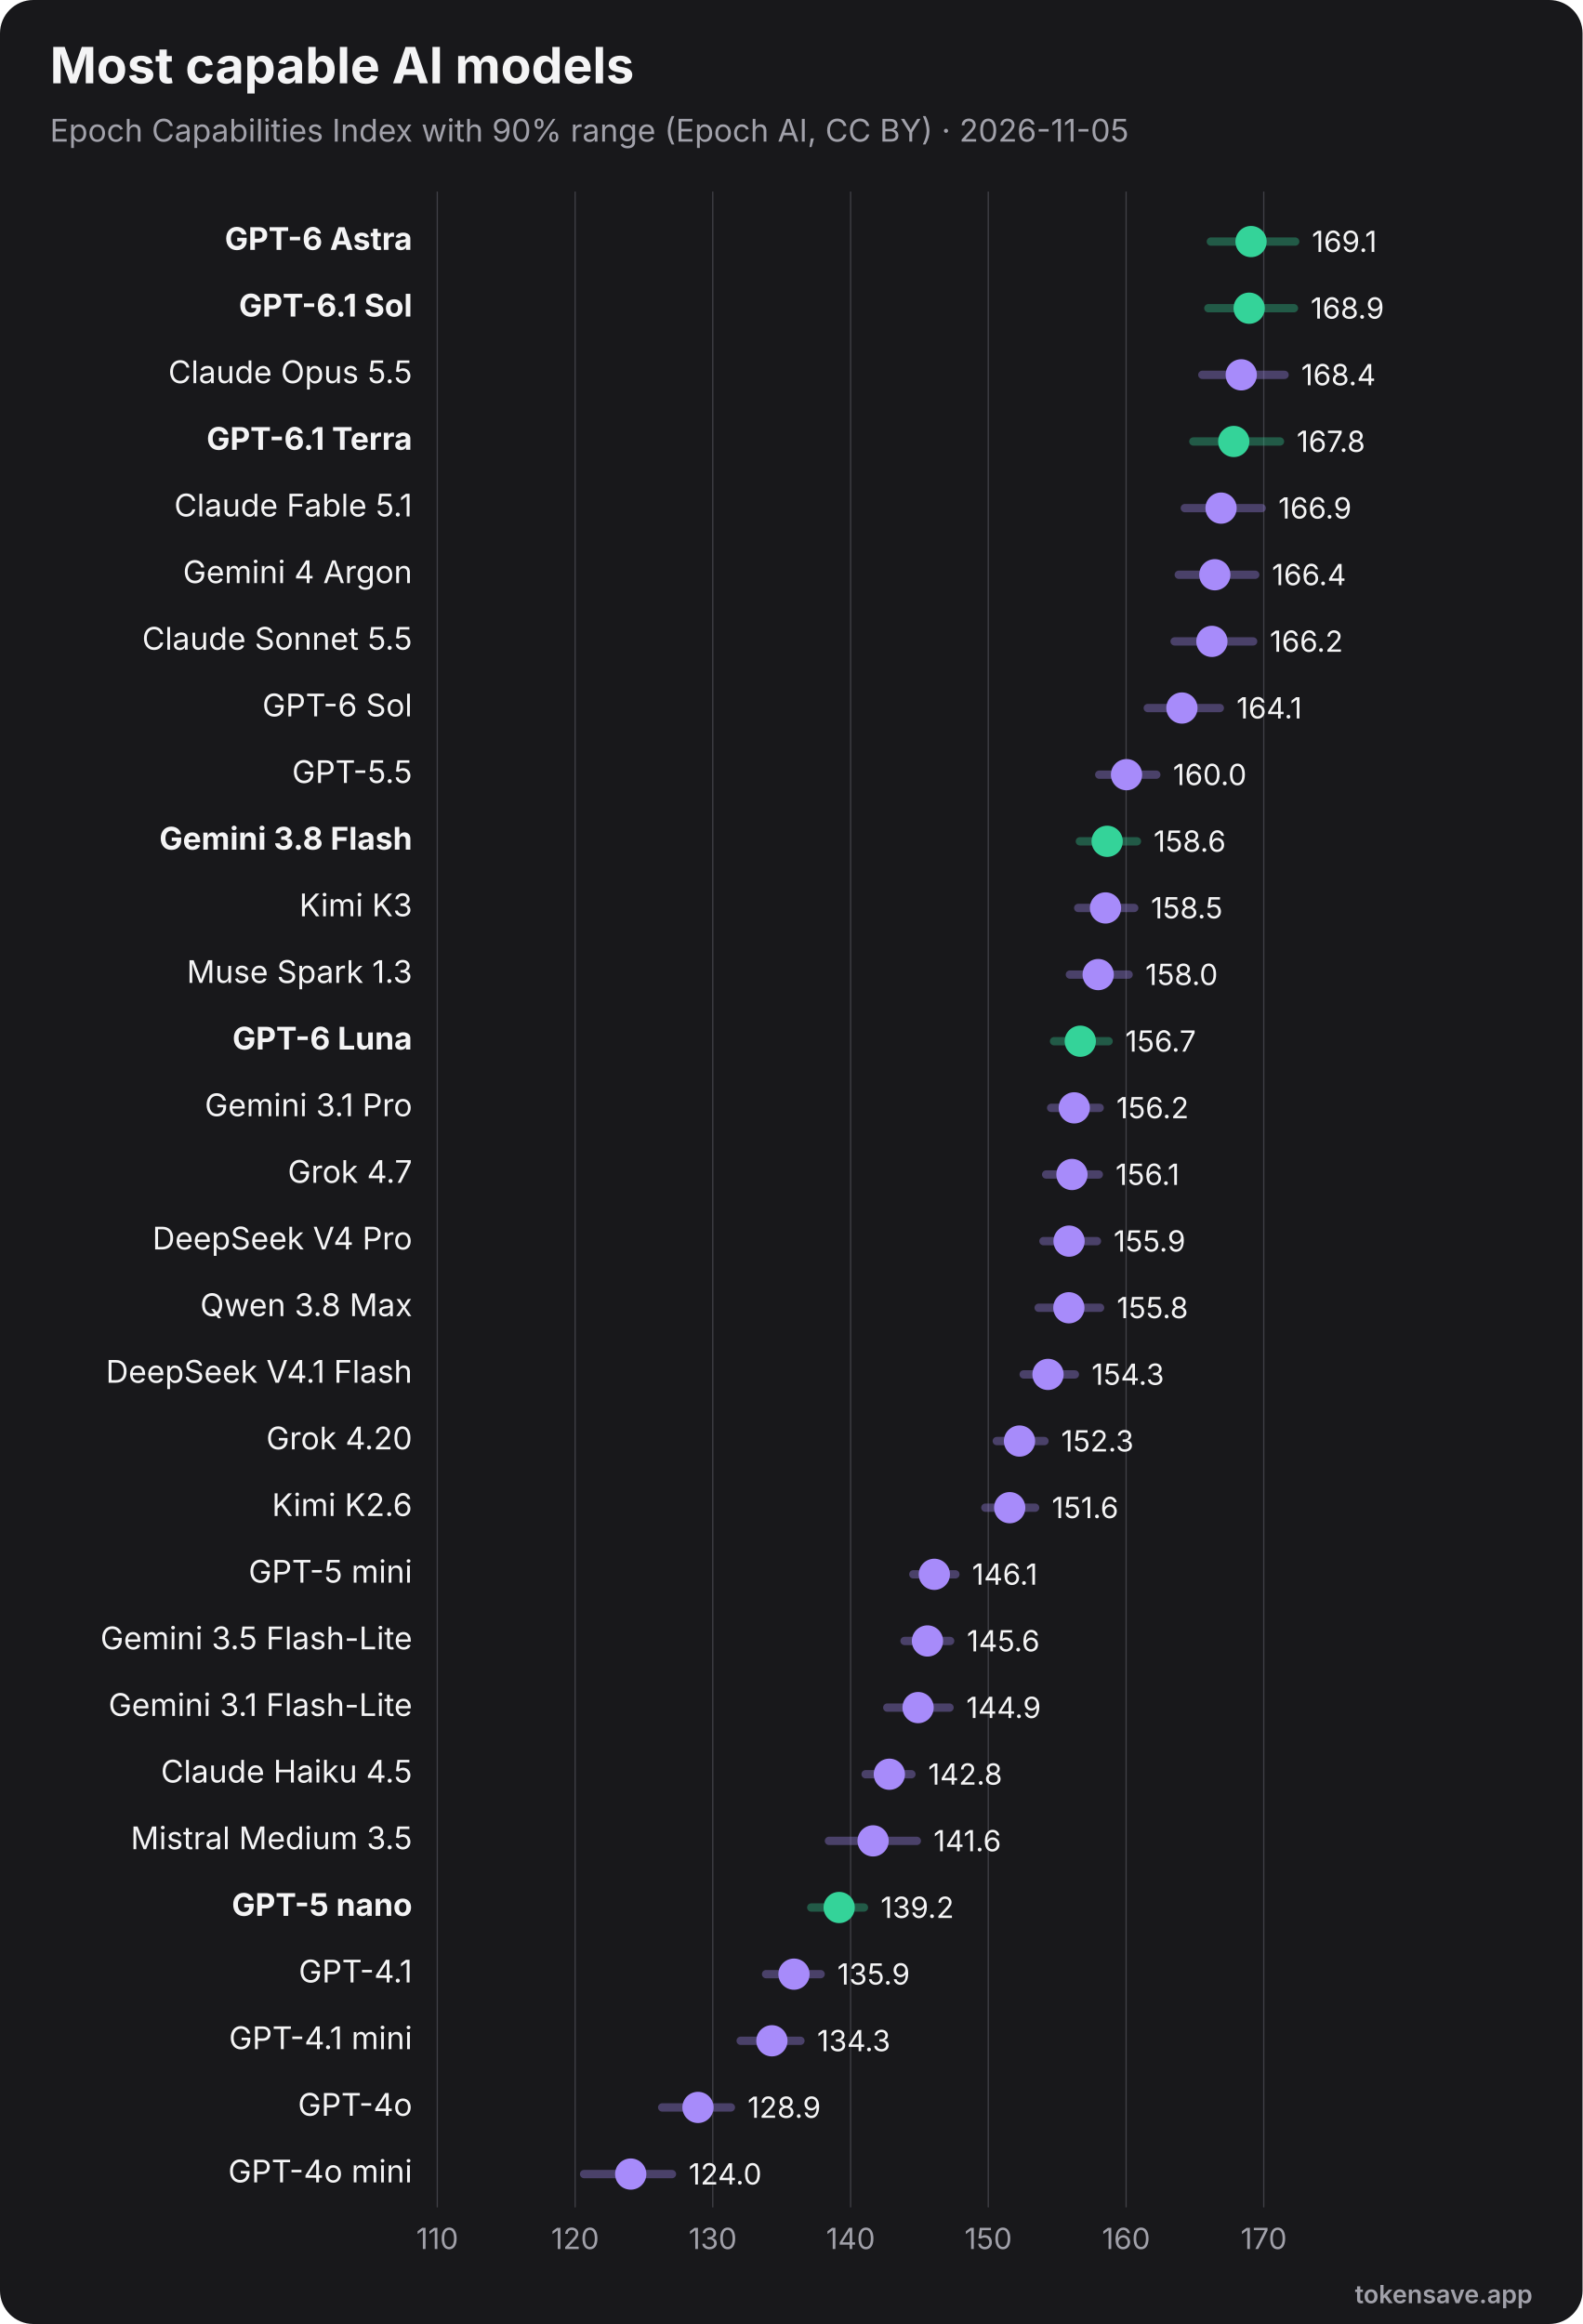
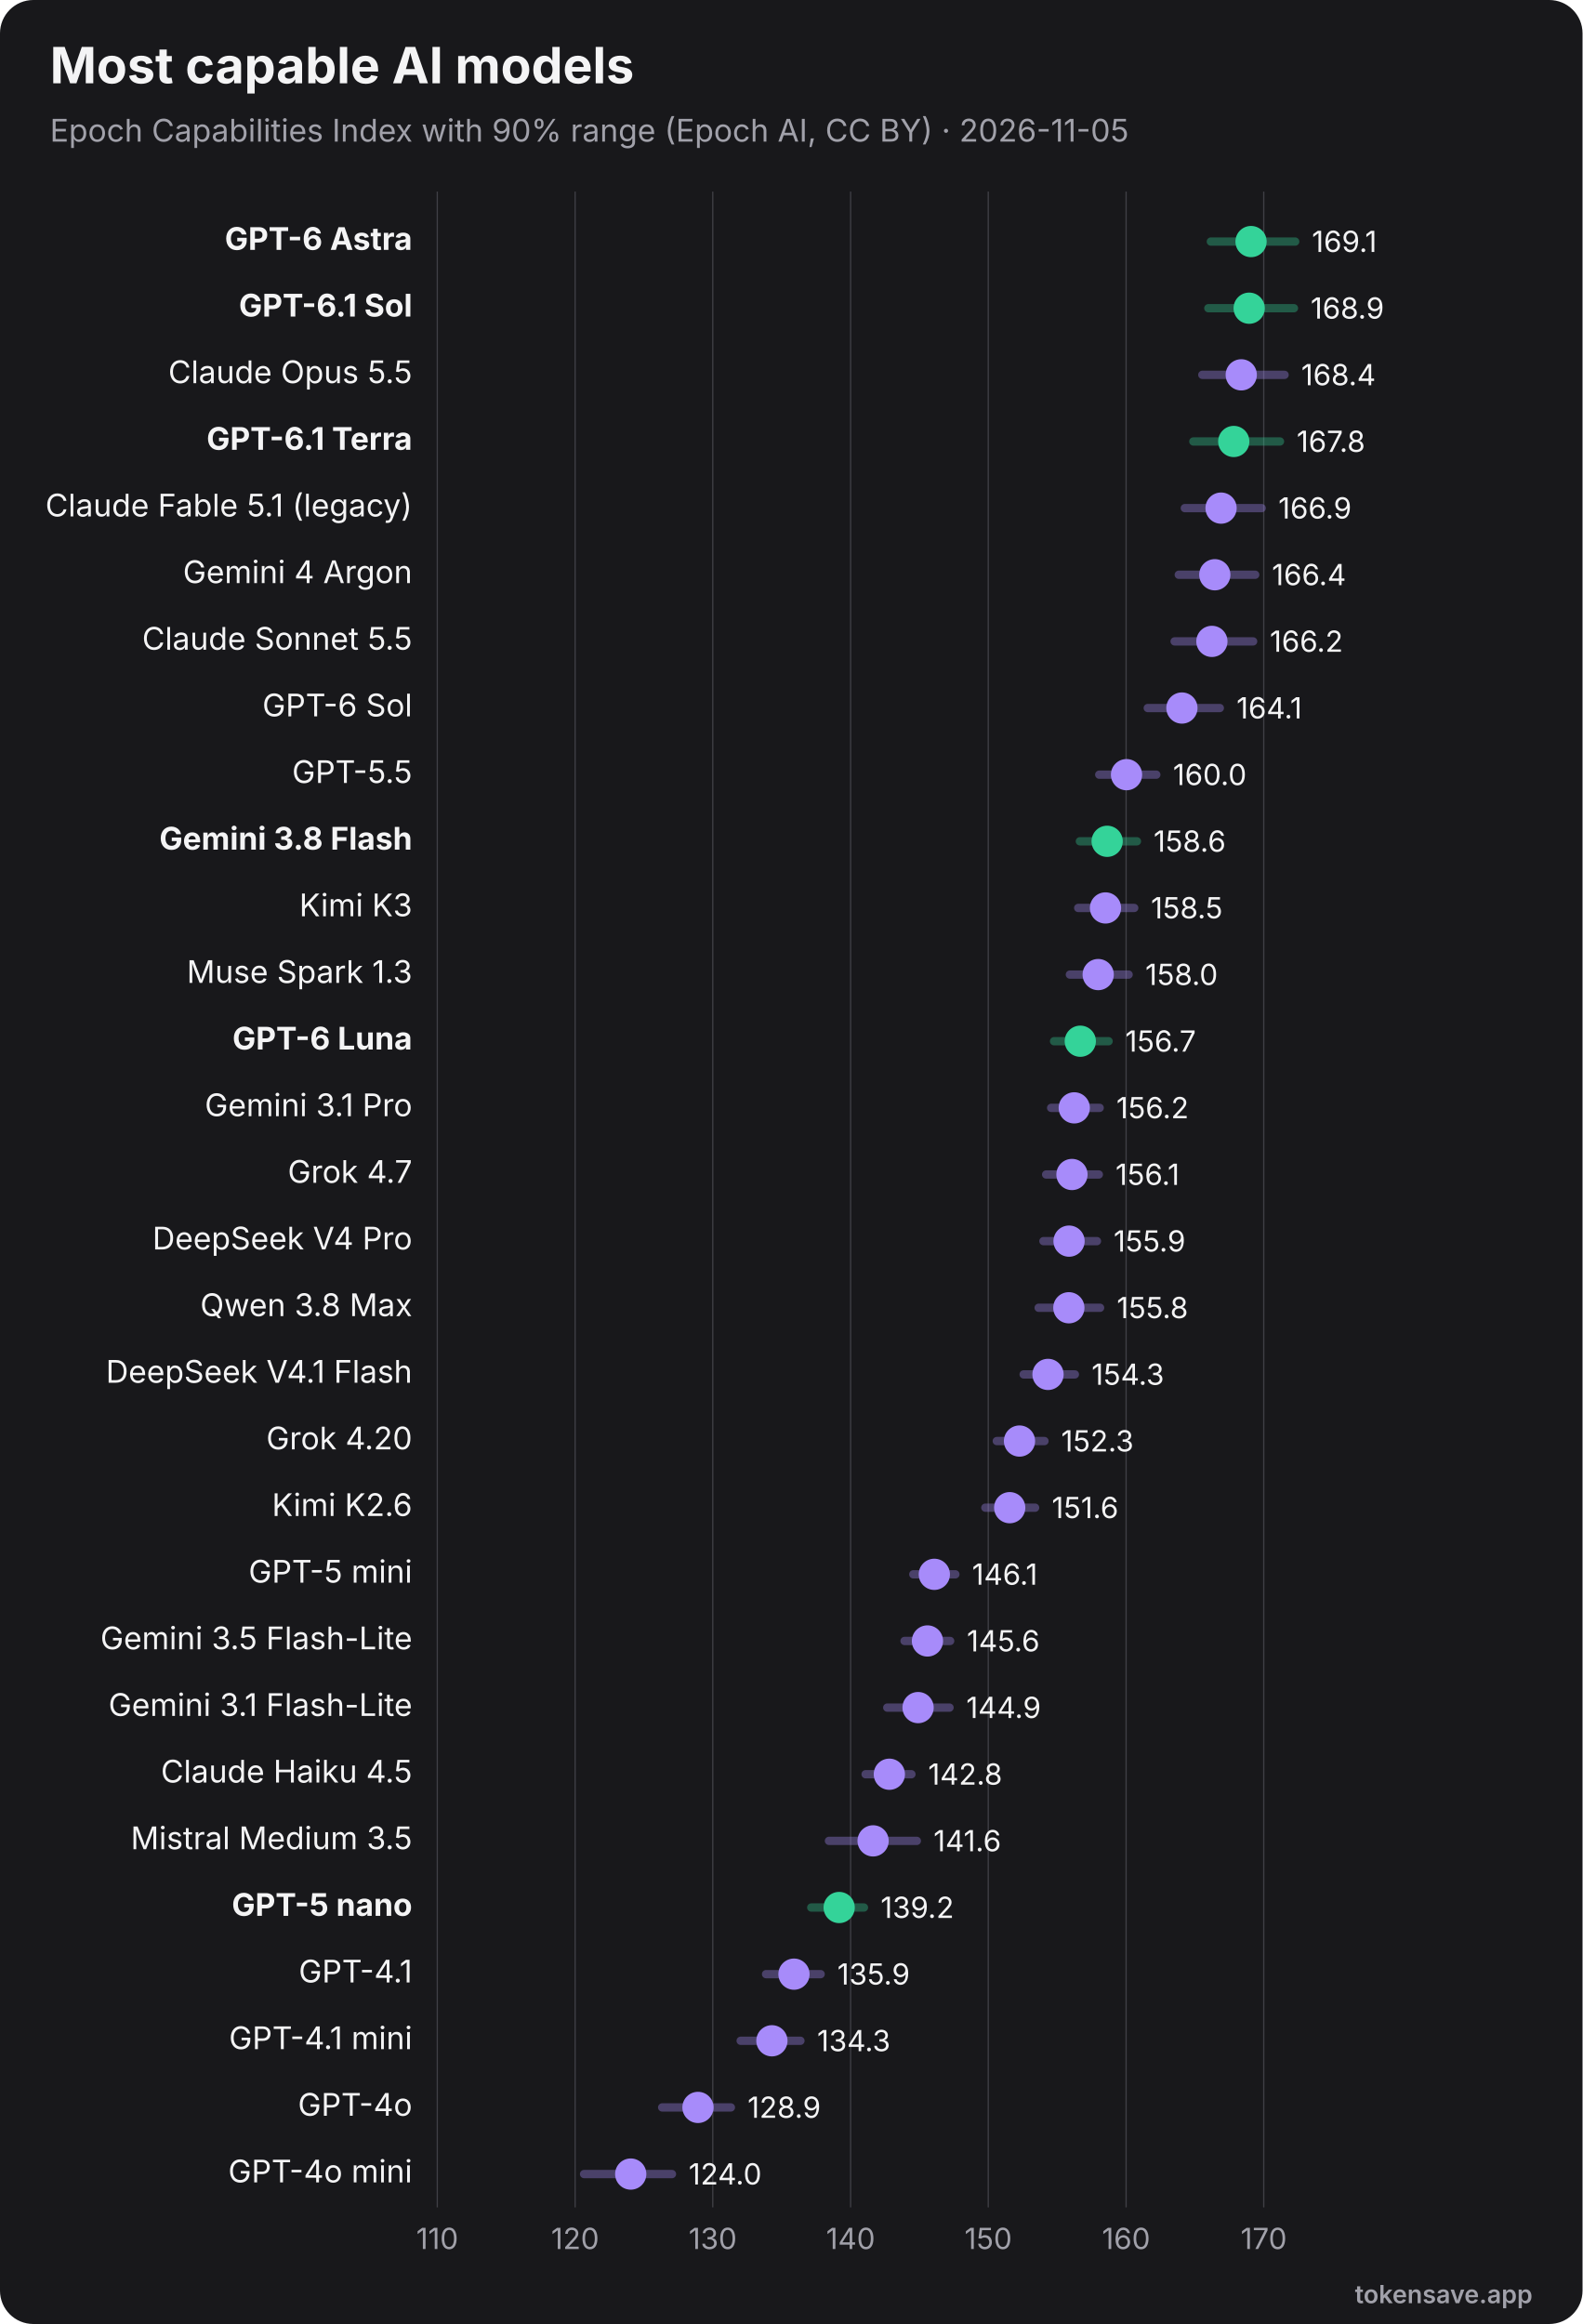
<svg xmlns="http://www.w3.org/2000/svg" viewBox="0 0 760 1116" width="760" height="1116" role="img" font-family="Inter, 'Segoe UI', Helvetica, Arial, sans-serif">
  <rect width="760" height="1116" rx="16" fill="#18181b" />
  <text x="24" y="40" font-size="24" font-weight="700" fill="#f4f4f5">Most capable AI models</text>
  <text x="24" y="68" font-size="15" fill="#a1a1aa">Epoch Capabilities Index with 90% range (Epoch AI, CC BY) · 2026-11-05</text>
  <line x1="210.0" y1="92" x2="210.0" y2="1060" stroke="#3f3f46" stroke-width="0.6" />
  <text x="210.0" y="1080" text-anchor="middle" font-size="14" fill="#a1a1aa">110</text>
  <line x1="276.2" y1="92" x2="276.2" y2="1060" stroke="#3f3f46" stroke-width="0.6" />
  <text x="276.2" y="1080" text-anchor="middle" font-size="14" fill="#a1a1aa">120</text>
  <line x1="342.3" y1="92" x2="342.3" y2="1060" stroke="#3f3f46" stroke-width="0.6" />
  <text x="342.3" y="1080" text-anchor="middle" font-size="14" fill="#a1a1aa">130</text>
  <line x1="408.5" y1="92" x2="408.5" y2="1060" stroke="#3f3f46" stroke-width="0.6" />
  <text x="408.5" y="1080" text-anchor="middle" font-size="14" fill="#a1a1aa">140</text>
  <line x1="474.6" y1="92" x2="474.6" y2="1060" stroke="#3f3f46" stroke-width="0.6" />
  <text x="474.6" y="1080" text-anchor="middle" font-size="14" fill="#a1a1aa">150</text>
  <line x1="540.8" y1="92" x2="540.8" y2="1060" stroke="#3f3f46" stroke-width="0.6" />
  <text x="540.8" y="1080" text-anchor="middle" font-size="14" fill="#a1a1aa">160</text>
  <line x1="606.9" y1="92" x2="606.9" y2="1060" stroke="#3f3f46" stroke-width="0.6" />
  <text x="606.9" y="1080" text-anchor="middle" font-size="14" fill="#a1a1aa">170</text>
  <text x="198" y="120.0" text-anchor="end" font-size="15" font-weight="700" fill="#f4f4f5">GPT-6 Astra</text>
  <line x1="581.5" y1="116.0" x2="622.0" y2="116.0" stroke="#34d399" stroke-width="4" opacity="0.35" stroke-linecap="round" />
  <circle cx="600.8" cy="116.0" r="7.5" fill="#34d399" />
  <text x="630.0" y="121.0" font-size="14" fill="#f4f4f5">169.1</text>
  <text x="198" y="152.0" text-anchor="end" font-size="15" font-weight="700" fill="#f4f4f5">GPT-6.1 Sol</text>
  <line x1="580.3" y1="148.0" x2="621.4" y2="148.0" stroke="#34d399" stroke-width="4" opacity="0.35" stroke-linecap="round" />
  <circle cx="599.9" cy="148.0" r="7.5" fill="#34d399" />
  <text x="629.4" y="153.0" font-size="14" fill="#f4f4f5">168.9</text>
  <text x="198" y="184.0" text-anchor="end" font-size="15" font-weight="400" fill="#f4f4f5">Claude Opus 5.5</text>
  <line x1="577.4" y1="180.0" x2="616.9" y2="180.0" stroke="#a78bfa" stroke-width="4" opacity="0.35" stroke-linecap="round" />
  <circle cx="596.1" cy="180.0" r="7.5" fill="#a78bfa" />
  <text x="624.9" y="185.0" font-size="14" fill="#f4f4f5">168.4</text>
  <text x="198" y="216.0" text-anchor="end" font-size="15" font-weight="700" fill="#f4f4f5">GPT-6.1 Terra</text>
  <line x1="573.1" y1="212.0" x2="614.7" y2="212.0" stroke="#34d399" stroke-width="4" opacity="0.35" stroke-linecap="round" />
  <circle cx="592.5" cy="212.0" r="7.5" fill="#34d399" />
  <text x="622.7" y="217.0" font-size="14" fill="#f4f4f5">167.8</text>
-   <text x="198" y="248.0" text-anchor="end" font-size="15" font-weight="400" fill="#f4f4f5">Claude Fable 5.1</text>
+   <text x="198" y="248.0" text-anchor="end" font-size="15" font-weight="400" fill="#f4f4f5">Claude Fable 5.1 (legacy)</text>
  <line x1="569.0" y1="244.0" x2="605.9" y2="244.0" stroke="#a78bfa" stroke-width="4" opacity="0.35" stroke-linecap="round" />
  <circle cx="586.4" cy="244.0" r="7.5" fill="#a78bfa" />
  <text x="613.9" y="249.0" font-size="14" fill="#f4f4f5">166.9</text>
  <text x="198" y="280.0" text-anchor="end" font-size="15" font-weight="400" fill="#f4f4f5">Gemini 4 Argon</text>
  <line x1="566.1" y1="276.0" x2="602.8" y2="276.0" stroke="#a78bfa" stroke-width="4" opacity="0.35" stroke-linecap="round" />
  <circle cx="583.4" cy="276.0" r="7.5" fill="#a78bfa" />
  <text x="610.8" y="281.0" font-size="14" fill="#f4f4f5">166.4</text>
  <text x="198" y="312.0" text-anchor="end" font-size="15" font-weight="400" fill="#f4f4f5">Claude Sonnet 5.5</text>
  <line x1="564.1" y1="308.0" x2="601.8" y2="308.0" stroke="#a78bfa" stroke-width="4" opacity="0.35" stroke-linecap="round" />
  <circle cx="582.0" cy="308.0" r="7.5" fill="#a78bfa" />
  <text x="609.8" y="313.0" font-size="14" fill="#f4f4f5">166.2</text>
  <text x="198" y="344.0" text-anchor="end" font-size="15" font-weight="400" fill="#f4f4f5">GPT-6 Sol</text>
  <line x1="551.2" y1="340.0" x2="585.8" y2="340.0" stroke="#a78bfa" stroke-width="4" opacity="0.35" stroke-linecap="round" />
  <circle cx="567.6" cy="340.0" r="7.5" fill="#a78bfa" />
  <text x="593.8" y="345.0" font-size="14" fill="#f4f4f5">164.1</text>
  <text x="198" y="376.0" text-anchor="end" font-size="15" font-weight="400" fill="#f4f4f5">GPT-5.5</text>
  <line x1="527.9" y1="372.0" x2="555.3" y2="372.0" stroke="#a78bfa" stroke-width="4" opacity="0.35" stroke-linecap="round" />
  <circle cx="541.0" cy="372.0" r="7.5" fill="#a78bfa" />
  <text x="563.3" y="377.0" font-size="14" fill="#f4f4f5">160.0</text>
  <text x="198" y="408.0" text-anchor="end" font-size="15" font-weight="700" fill="#f4f4f5">Gemini 3.8 Flash</text>
  <line x1="518.6" y1="404.0" x2="546.0" y2="404.0" stroke="#34d399" stroke-width="4" opacity="0.35" stroke-linecap="round" />
  <circle cx="531.7" cy="404.0" r="7.5" fill="#34d399" />
  <text x="554.0" y="409.0" font-size="14" fill="#f4f4f5">158.6</text>
  <text x="198" y="440.0" text-anchor="end" font-size="15" font-weight="400" fill="#f4f4f5">Kimi K3</text>
  <line x1="517.8" y1="436.0" x2="544.7" y2="436.0" stroke="#a78bfa" stroke-width="4" opacity="0.35" stroke-linecap="round" />
  <circle cx="530.9" cy="436.0" r="7.5" fill="#a78bfa" />
  <text x="552.7" y="441.0" font-size="14" fill="#f4f4f5">158.5</text>
  <text x="198" y="472.0" text-anchor="end" font-size="15" font-weight="400" fill="#f4f4f5">Muse Spark 1.3</text>
  <line x1="513.8" y1="468.0" x2="542.0" y2="468.0" stroke="#a78bfa" stroke-width="4" opacity="0.35" stroke-linecap="round" />
  <circle cx="527.4" cy="468.0" r="7.5" fill="#a78bfa" />
  <text x="550.0" y="473.0" font-size="14" fill="#f4f4f5">158.0</text>
  <text x="198" y="504.0" text-anchor="end" font-size="15" font-weight="700" fill="#f4f4f5">GPT-6 Luna</text>
  <line x1="506.2" y1="500.0" x2="532.4" y2="500.0" stroke="#34d399" stroke-width="4" opacity="0.35" stroke-linecap="round" />
  <circle cx="518.8" cy="500.0" r="7.5" fill="#34d399" />
  <text x="540.4" y="505.0" font-size="14" fill="#f4f4f5">156.7</text>
  <text x="198" y="536.0" text-anchor="end" font-size="15" font-weight="400" fill="#f4f4f5">Gemini 3.1 Pro</text>
  <line x1="504.8" y1="532.0" x2="528.1" y2="532.0" stroke="#a78bfa" stroke-width="4" opacity="0.35" stroke-linecap="round" />
  <circle cx="515.9" cy="532.0" r="7.5" fill="#a78bfa" />
  <text x="536.1" y="537.0" font-size="14" fill="#f4f4f5">156.2</text>
  <text x="198" y="568.0" text-anchor="end" font-size="15" font-weight="400" fill="#f4f4f5">Grok 4.7</text>
  <line x1="502.4" y1="564.0" x2="527.7" y2="564.0" stroke="#a78bfa" stroke-width="4" opacity="0.35" stroke-linecap="round" />
  <circle cx="514.8" cy="564.0" r="7.5" fill="#a78bfa" />
  <text x="535.7" y="569.0" font-size="14" fill="#f4f4f5">156.1</text>
  <text x="198" y="600.0" text-anchor="end" font-size="15" font-weight="400" fill="#f4f4f5">DeepSeek V4 Pro</text>
  <line x1="501.1" y1="596.0" x2="526.8" y2="596.0" stroke="#a78bfa" stroke-width="4" opacity="0.35" stroke-linecap="round" />
  <circle cx="513.4" cy="596.0" r="7.5" fill="#a78bfa" />
  <text x="534.8" y="601.0" font-size="14" fill="#f4f4f5">155.9</text>
  <text x="198" y="632.0" text-anchor="end" font-size="15" font-weight="400" fill="#f4f4f5">Qwen 3.8 Max</text>
  <line x1="498.8" y1="628.0" x2="528.3" y2="628.0" stroke="#a78bfa" stroke-width="4" opacity="0.35" stroke-linecap="round" />
  <circle cx="513.3" cy="628.0" r="7.5" fill="#a78bfa" />
  <text x="536.3" y="633.0" font-size="14" fill="#f4f4f5">155.8</text>
  <text x="198" y="664.0" text-anchor="end" font-size="15" font-weight="400" fill="#f4f4f5">DeepSeek V4.1 Flash</text>
  <line x1="491.6" y1="660.0" x2="516.2" y2="660.0" stroke="#a78bfa" stroke-width="4" opacity="0.35" stroke-linecap="round" />
  <circle cx="503.3" cy="660.0" r="7.5" fill="#a78bfa" />
  <text x="524.2" y="665.0" font-size="14" fill="#f4f4f5">154.3</text>
  <text x="198" y="696.0" text-anchor="end" font-size="15" font-weight="400" fill="#f4f4f5">Grok 4.20</text>
  <line x1="478.7" y1="692.0" x2="501.6" y2="692.0" stroke="#a78bfa" stroke-width="4" opacity="0.35" stroke-linecap="round" />
  <circle cx="489.6" cy="692.0" r="7.5" fill="#a78bfa" />
  <text x="509.6" y="697.0" font-size="14" fill="#f4f4f5">152.3</text>
  <text x="198" y="728.0" text-anchor="end" font-size="15" font-weight="400" fill="#f4f4f5">Kimi K2.6</text>
  <line x1="473.2" y1="724.0" x2="497.1" y2="724.0" stroke="#a78bfa" stroke-width="4" opacity="0.35" stroke-linecap="round" />
  <circle cx="484.9" cy="724.0" r="7.5" fill="#a78bfa" />
  <text x="505.1" y="729.0" font-size="14" fill="#f4f4f5">151.6</text>
  <text x="198" y="760.0" text-anchor="end" font-size="15" font-weight="400" fill="#f4f4f5">GPT-5 mini</text>
  <line x1="438.6" y1="756.0" x2="458.8" y2="756.0" stroke="#a78bfa" stroke-width="4" opacity="0.35" stroke-linecap="round" />
  <circle cx="448.7" cy="756.0" r="7.5" fill="#a78bfa" />
  <text x="466.8" y="761.0" font-size="14" fill="#f4f4f5">146.1</text>
  <text x="198" y="792.0" text-anchor="end" font-size="15" font-weight="400" fill="#f4f4f5">Gemini 3.5 Flash-Lite</text>
  <line x1="434.4" y1="788.0" x2="456.3" y2="788.0" stroke="#a78bfa" stroke-width="4" opacity="0.35" stroke-linecap="round" />
  <circle cx="445.4" cy="788.0" r="7.5" fill="#a78bfa" />
  <text x="464.3" y="793.0" font-size="14" fill="#f4f4f5">145.6</text>
  <text x="198" y="824.0" text-anchor="end" font-size="15" font-weight="400" fill="#f4f4f5">Gemini 3.1 Flash-Lite</text>
  <line x1="426.1" y1="820.0" x2="456.0" y2="820.0" stroke="#a78bfa" stroke-width="4" opacity="0.35" stroke-linecap="round" />
  <circle cx="440.9" cy="820.0" r="7.5" fill="#a78bfa" />
  <text x="464.0" y="825.0" font-size="14" fill="#f4f4f5">144.9</text>
  <text x="198" y="856.0" text-anchor="end" font-size="15" font-weight="400" fill="#f4f4f5">Claude Haiku 4.5</text>
  <line x1="415.7" y1="852.0" x2="437.7" y2="852.0" stroke="#a78bfa" stroke-width="4" opacity="0.35" stroke-linecap="round" />
  <circle cx="427.1" cy="852.0" r="7.5" fill="#a78bfa" />
  <text x="445.7" y="857.0" font-size="14" fill="#f4f4f5">142.8</text>
  <text x="198" y="888.0" text-anchor="end" font-size="15" font-weight="400" fill="#f4f4f5">Mistral Medium 3.5</text>
  <line x1="398.1" y1="884.0" x2="440.3" y2="884.0" stroke="#a78bfa" stroke-width="4" opacity="0.35" stroke-linecap="round" />
  <circle cx="419.3" cy="884.0" r="7.5" fill="#a78bfa" />
  <text x="448.3" y="889.0" font-size="14" fill="#f4f4f5">141.6</text>
  <text x="198" y="920.0" text-anchor="end" font-size="15" font-weight="700" fill="#f4f4f5">GPT-5 nano</text>
  <line x1="389.6" y1="916.0" x2="414.9" y2="916.0" stroke="#34d399" stroke-width="4" opacity="0.35" stroke-linecap="round" />
  <circle cx="403.0" cy="916.0" r="7.5" fill="#34d399" />
  <text x="422.9" y="921.0" font-size="14" fill="#f4f4f5">139.2</text>
  <text x="198" y="952.0" text-anchor="end" font-size="15" font-weight="400" fill="#f4f4f5">GPT-4.1</text>
  <line x1="367.9" y1="948.0" x2="394.1" y2="948.0" stroke="#a78bfa" stroke-width="4" opacity="0.35" stroke-linecap="round" />
  <circle cx="381.3" cy="948.0" r="7.5" fill="#a78bfa" />
  <text x="402.1" y="953.0" font-size="14" fill="#f4f4f5">135.9</text>
  <text x="198" y="984.0" text-anchor="end" font-size="15" font-weight="400" fill="#f4f4f5">GPT-4.1 mini</text>
  <line x1="355.7" y1="980.0" x2="384.4" y2="980.0" stroke="#a78bfa" stroke-width="4" opacity="0.35" stroke-linecap="round" />
  <circle cx="370.7" cy="980.0" r="7.5" fill="#a78bfa" />
  <text x="392.4" y="985.0" font-size="14" fill="#f4f4f5">134.3</text>
  <text x="198" y="1016.0" text-anchor="end" font-size="15" font-weight="400" fill="#f4f4f5">GPT-4o</text>
  <line x1="318.0" y1="1012.0" x2="351.0" y2="1012.0" stroke="#a78bfa" stroke-width="4" opacity="0.35" stroke-linecap="round" />
  <circle cx="335.2" cy="1012.0" r="7.5" fill="#a78bfa" />
  <text x="359.0" y="1017.0" font-size="14" fill="#f4f4f5">128.9</text>
  <text x="198" y="1048.0" text-anchor="end" font-size="15" font-weight="400" fill="#f4f4f5">GPT-4o mini</text>
  <line x1="280.5" y1="1044.0" x2="322.7" y2="1044.0" stroke="#a78bfa" stroke-width="4" opacity="0.35" stroke-linecap="round" />
  <circle cx="302.9" cy="1044.0" r="7.5" fill="#a78bfa" />
  <text x="330.7" y="1049.0" font-size="14" fill="#f4f4f5">124.0</text>
  <text x="736" y="1106" text-anchor="end" font-size="12" font-weight="600" fill="#a1a1aa">tokensave.app</text>
</svg>
